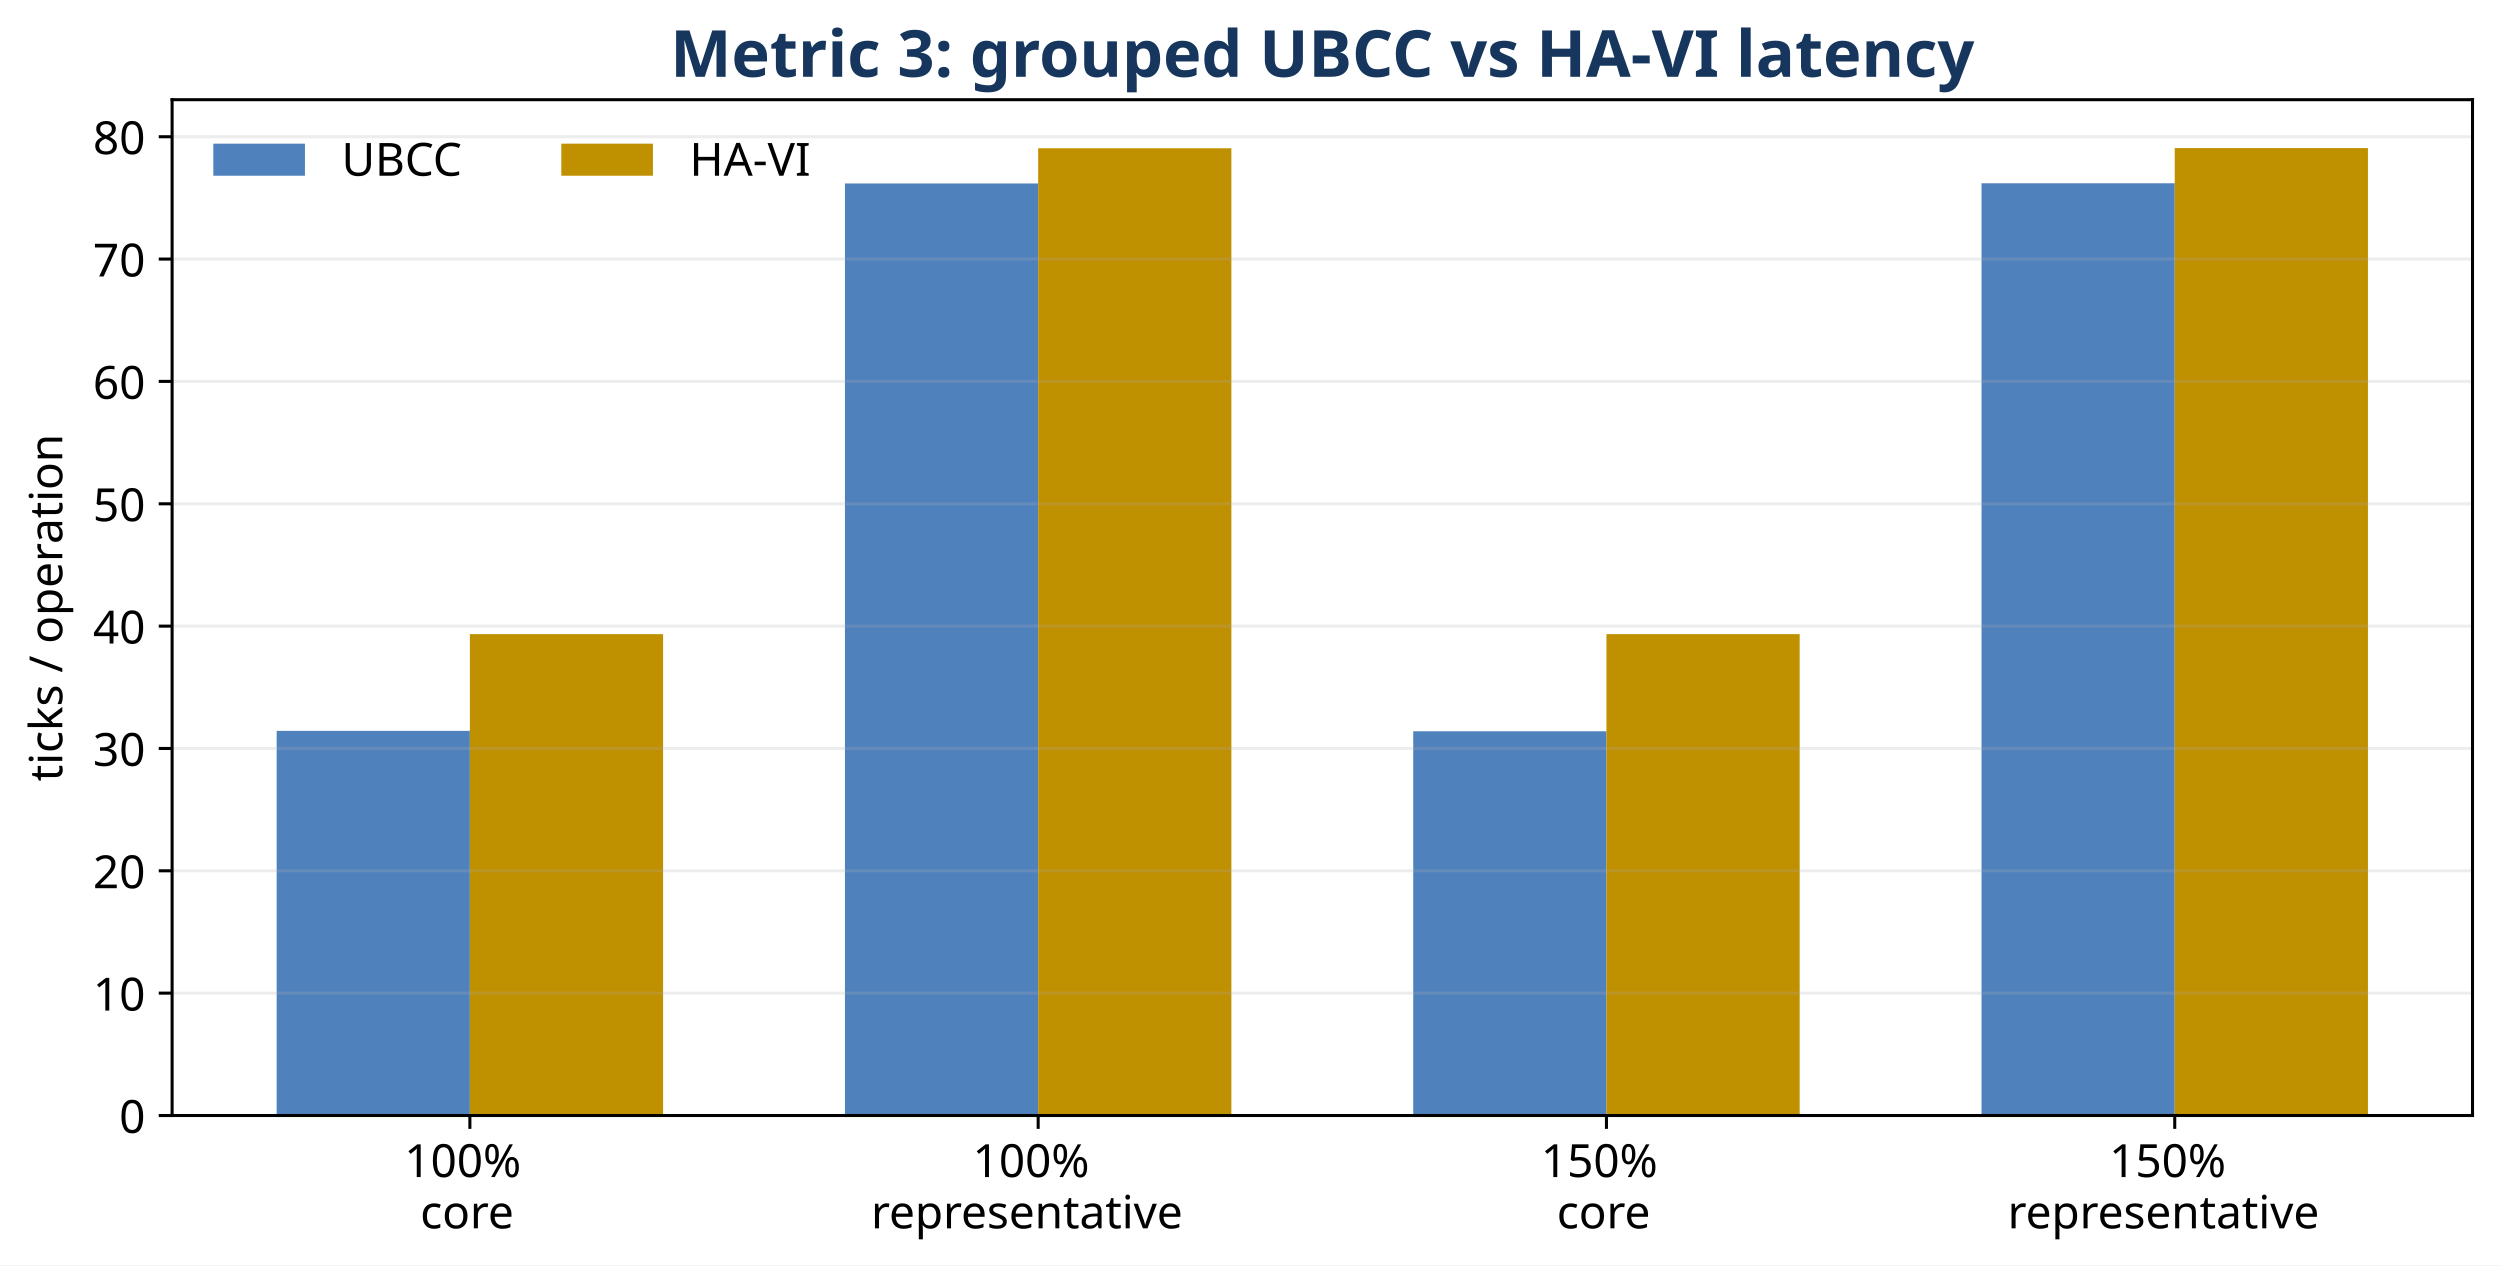
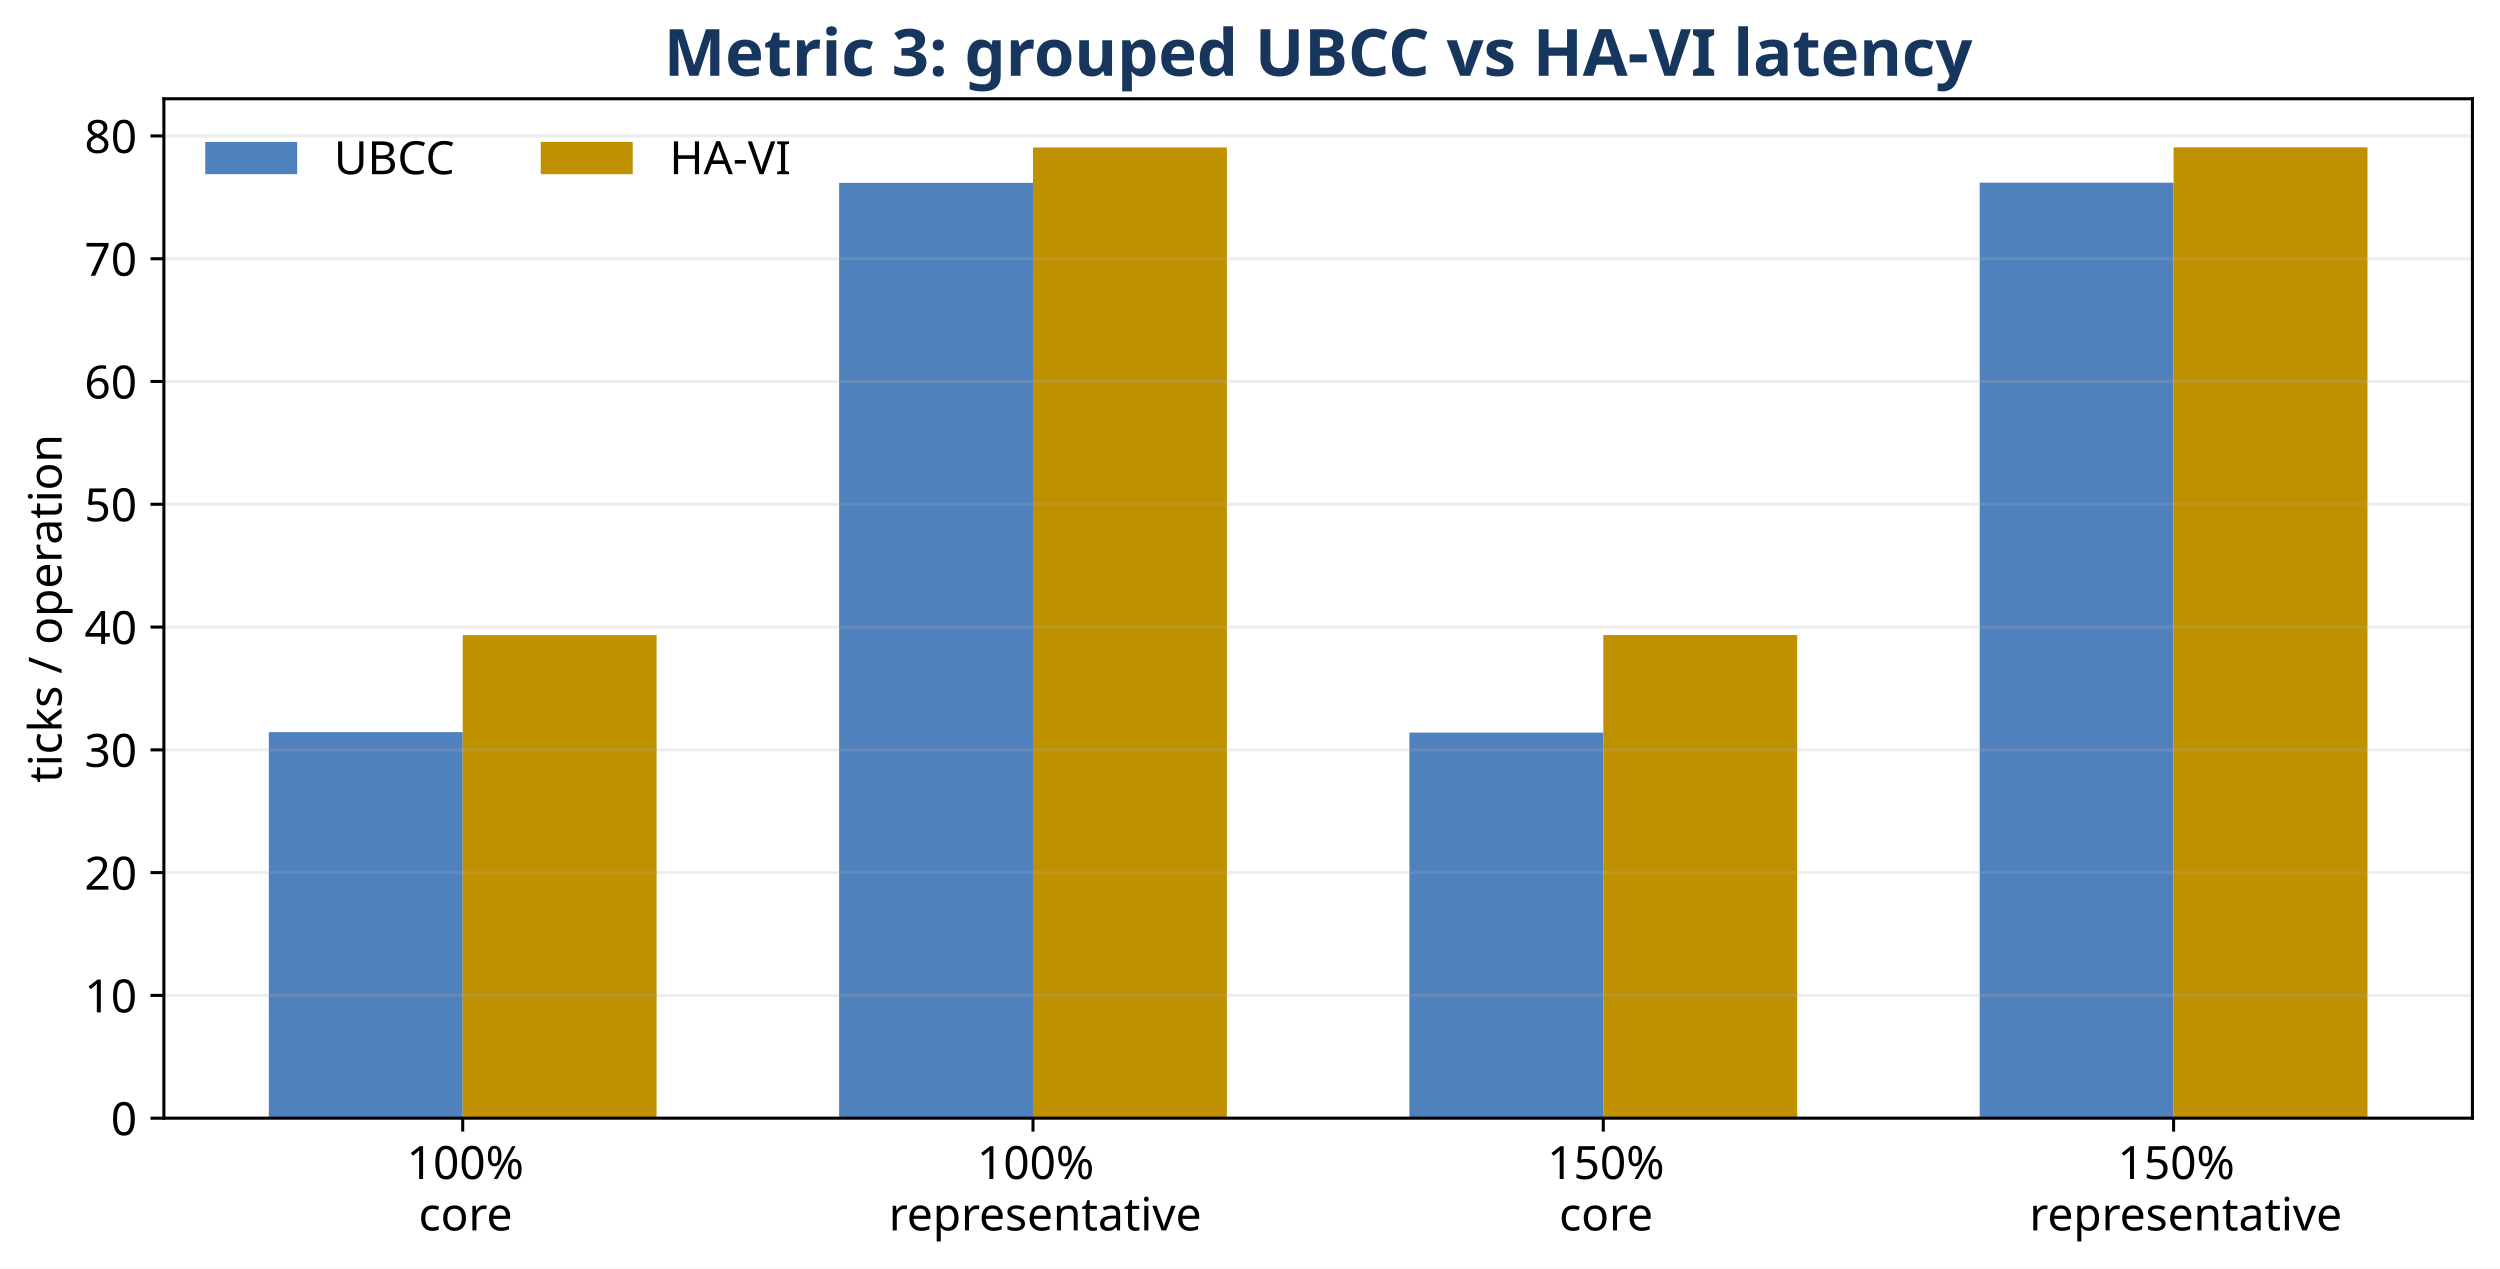
- <svg xmlns="http://www.w3.org/2000/svg" xmlns:xlink="http://www.w3.org/1999/xlink" width="654.924pt" height="331.48pt" viewBox="0 0 654.924 331.48" version="1.1">
+ <svg xmlns="http://www.w3.org/2000/svg" xmlns:xlink="http://www.w3.org/1999/xlink" width="652.621pt" height="331.162pt" viewBox="0 0 652.621 331.162" version="1.1">
  <defs>
    <style type="text/css">*{stroke-linejoin: round; stroke-linecap: butt}</style>
  </defs>
  <g id="figure_1">
    <g id="patch_1">
-       <path d="M 0 331.48 L 654.924 331.48 L 654.924 0 L 0 0 z " style="fill: #ffffff" />
+       <path d="M 0 331.162 L 652.621 331.162 L 652.621 0 L 0 0 z " style="fill: #ffffff" />
    </g>
    <g id="axes_1">
      <g id="patch_2">
-         <path d="M 45.084 292.229 L 647.724 292.229 L 647.724 26.117 L 45.084 26.117 z " style="fill: #ffffff" />
+         <path d="M 42.781 291.897 L 645.421 291.897 L 645.421 25.785 L 42.781 25.785 z " style="fill: #ffffff" />
      </g>
      <g id="patch_3">
-         <path d="M 72.476 292.229 L 123.093 292.229 L 123.093 191.461 L 72.476 191.461 z " clip-path="url(#pa296fd335e)" style="fill: #4f81bd" />
+         <path d="M 70.174 291.897 L 120.791 291.897 L 120.791 191.129 L 70.174 191.129 z " clip-path="url(#pf4c033b609)" style="fill: #4f81bd" />
      </g>
      <g id="patch_4">
-         <path d="M 221.35 292.229 L 271.967 292.229 L 271.967 48.07 L 221.35 48.07 z " clip-path="url(#pa296fd335e)" style="fill: #4f81bd" />
+         <path d="M 219.047 291.897 L 269.664 291.897 L 269.664 47.738 L 219.047 47.738 z " clip-path="url(#pf4c033b609)" style="fill: #4f81bd" />
      </g>
      <g id="patch_5">
-         <path d="M 370.224 292.229 L 420.841 292.229 L 420.841 191.568 L 370.224 191.568 z " clip-path="url(#pa296fd335e)" style="fill: #4f81bd" />
+         <path d="M 367.921 291.897 L 418.538 291.897 L 418.538 191.236 L 367.921 191.236 z " clip-path="url(#pf4c033b609)" style="fill: #4f81bd" />
      </g>
      <g id="patch_6">
-         <path d="M 519.097 292.229 L 569.714 292.229 L 569.714 48.015 L 519.097 48.015 z " clip-path="url(#pa296fd335e)" style="fill: #4f81bd" />
+         <path d="M 516.795 291.897 L 567.412 291.897 L 567.412 47.683 L 516.795 47.683 z " clip-path="url(#pf4c033b609)" style="fill: #4f81bd" />
      </g>
      <g id="patch_7">
-         <path d="M 123.093 292.229 L 173.71 292.229 L 173.71 166.127 L 123.093 166.127 z " clip-path="url(#pa296fd335e)" style="fill: #bf9000" />
+         <path d="M 120.791 291.897 L 171.408 291.897 L 171.408 165.795 L 120.791 165.795 z " clip-path="url(#pf4c033b609)" style="fill: #bf9000" />
      </g>
      <g id="patch_8">
-         <path d="M 271.967 292.229 L 322.584 292.229 L 322.584 38.833 L 271.967 38.833 z " clip-path="url(#pa296fd335e)" style="fill: #bf9000" />
+         <path d="M 269.664 291.897 L 320.281 291.897 L 320.281 38.501 L 269.664 38.501 z " clip-path="url(#pf4c033b609)" style="fill: #bf9000" />
      </g>
      <g id="patch_9">
-         <path d="M 420.841 292.229 L 471.458 292.229 L 471.458 166.121 L 420.841 166.121 z " clip-path="url(#pa296fd335e)" style="fill: #bf9000" />
+         <path d="M 418.538 291.897 L 469.155 291.897 L 469.155 165.789 L 418.538 165.789 z " clip-path="url(#pf4c033b609)" style="fill: #bf9000" />
      </g>
      <g id="patch_10">
-         <path d="M 569.714 292.229 L 620.331 292.229 L 620.331 38.789 L 569.714 38.789 z " clip-path="url(#pa296fd335e)" style="fill: #bf9000" />
+         <path d="M 567.412 291.897 L 618.029 291.897 L 618.029 38.457 L 567.412 38.457 z " clip-path="url(#pf4c033b609)" style="fill: #bf9000" />
      </g>
      <g id="matplotlib.axis_1">
        <g id="xtick_1">
          <g id="line2d_1">
            <defs>
              <path id="m8af672e390" d="M 0 0 L 0 3.5 " style="stroke: #000000; stroke-width: 0.8" />
            </defs>
            <g>
-               <use xlink:href="#m8af672e390" x="123.093" y="292.229" style="stroke: #000000; stroke-width: 0.8" />
+               <use xlink:href="#m8af672e390" x="120.791" y="291.897" style="stroke: #000000; stroke-width: 0.8" />
            </g>
          </g>
          <g id="text_1">
-             <text style="font: 12px 'Microsoft YaHei'" transform="translate(105.94 308.3475)">100%</text>
-             <text style="font: 12px 'Microsoft YaHei'" transform="translate(110.0997 321.7848)">core</text>
+             <text style="font: 12px 'Microsoft YaHei'" transform="translate(106.1772 307.7811)">100%</text>
+             <text style="font: 12px 'Microsoft YaHei'" transform="translate(109.2803 321.2016)">core</text>
          </g>
        </g>
        <g id="xtick_2">
          <g id="line2d_2">
            <g>
-               <use xlink:href="#m8af672e390" x="271.967" y="292.229" style="stroke: #000000; stroke-width: 0.8" />
+               <use xlink:href="#m8af672e390" x="269.664" y="291.897" style="stroke: #000000; stroke-width: 0.8" />
            </g>
          </g>
          <g id="text_2">
-             <text style="font: 12px 'Microsoft YaHei'" transform="translate(254.8136 308.3475)">100%</text>
-             <text style="font: 12px 'Microsoft YaHei'" transform="translate(228.1998 321.7848)">representative</text>
+             <text style="font: 12px 'Microsoft YaHei'" transform="translate(255.0507 307.7811)">100%</text>
+             <text style="font: 12px 'Microsoft YaHei'" transform="translate(232.0248 321.2016)">representative</text>
          </g>
        </g>
        <g id="xtick_3">
          <g id="line2d_3">
            <g>
-               <use xlink:href="#m8af672e390" x="420.841" y="292.229" style="stroke: #000000; stroke-width: 0.8" />
+               <use xlink:href="#m8af672e390" x="418.538" y="291.897" style="stroke: #000000; stroke-width: 0.8" />
            </g>
          </g>
          <g id="text_3">
-             <text style="font: 12px 'Microsoft YaHei'" transform="translate(403.6871 308.3475)">150%</text>
-             <text style="font: 12px 'Microsoft YaHei'" transform="translate(407.8468 321.7848)">core</text>
+             <text style="font: 12px 'Microsoft YaHei'" transform="translate(403.9243 307.7811)">150%</text>
+             <text style="font: 12px 'Microsoft YaHei'" transform="translate(407.0274 321.2016)">core</text>
          </g>
        </g>
        <g id="xtick_4">
          <g id="line2d_4">
            <g>
-               <use xlink:href="#m8af672e390" x="569.714" y="292.229" style="stroke: #000000; stroke-width: 0.8" />
+               <use xlink:href="#m8af672e390" x="567.412" y="291.897" style="stroke: #000000; stroke-width: 0.8" />
            </g>
          </g>
          <g id="text_4">
-             <text style="font: 12px 'Microsoft YaHei'" transform="translate(552.5606 308.3475)">150%</text>
-             <text style="font: 12px 'Microsoft YaHei'" transform="translate(525.9468 321.7848)">representative</text>
+             <text style="font: 12px 'Microsoft YaHei'" transform="translate(552.7978 307.7811)">150%</text>
+             <text style="font: 12px 'Microsoft YaHei'" transform="translate(529.7718 321.2016)">representative</text>
          </g>
        </g>
      </g>
      <g id="matplotlib.axis_2">
        <g id="ytick_1">
          <g id="line2d_5">
-             <path d="M 45.084 292.229 L 647.724 292.229 " clip-path="url(#pa296fd335e)" style="fill: none; stroke: #b0b0b0; stroke-opacity: 0.22; stroke-width: 0.8; stroke-linecap: square" />
+             <path d="M 42.781 291.897 L 645.421 291.897 " clip-path="url(#pf4c033b609)" style="fill: none; stroke: #b0b0b0; stroke-opacity: 0.22; stroke-width: 0.8; stroke-linecap: square" />
          </g>
          <g id="line2d_6">
            <defs>
              <path id="mcc2cfc7c0e" d="M 0 0 L -3.5 0 " style="stroke: #000000; stroke-width: 0.8" />
            </defs>
            <g>
-               <use xlink:href="#mcc2cfc7c0e" x="45.084" y="292.229" style="stroke: #000000; stroke-width: 0.8" />
+               <use xlink:href="#mcc2cfc7c0e" x="42.781" y="291.897" style="stroke: #000000; stroke-width: 0.8" />
            </g>
          </g>
          <g id="text_5">
-             <text style="font: 12px 'Microsoft YaHei'; text-anchor: end" x="38.084" y="296.788" transform="rotate(-0 38.08375 296.7884)">0</text>
+             <text style="font: 12px 'Microsoft YaHei'; text-anchor: end" x="35.781" y="296.339" transform="rotate(-0 35.78125 296.3392)">0</text>
          </g>
        </g>
        <g id="ytick_2">
          <g id="line2d_7">
-             <path d="M 45.084 260.178 L 647.724 260.178 " clip-path="url(#pa296fd335e)" style="fill: none; stroke: #b0b0b0; stroke-opacity: 0.22; stroke-width: 0.8; stroke-linecap: square" />
+             <path d="M 42.781 259.846 L 645.421 259.846 " clip-path="url(#pf4c033b609)" style="fill: none; stroke: #b0b0b0; stroke-opacity: 0.22; stroke-width: 0.8; stroke-linecap: square" />
          </g>
          <g id="line2d_8">
            <g>
-               <use xlink:href="#mcc2cfc7c0e" x="45.084" y="260.178" style="stroke: #000000; stroke-width: 0.8" />
+               <use xlink:href="#mcc2cfc7c0e" x="42.781" y="259.846" style="stroke: #000000; stroke-width: 0.8" />
            </g>
          </g>
          <g id="text_6">
-             <text style="font: 12px 'Microsoft YaHei'; text-anchor: end" x="38.084" y="264.737" transform="rotate(-0 38.08375 264.7371)">10</text>
+             <text style="font: 12px 'Microsoft YaHei'; text-anchor: end" x="35.781" y="264.288" transform="rotate(-0 35.78125 264.2878)">10</text>
          </g>
        </g>
        <g id="ytick_3">
          <g id="line2d_9">
-             <path d="M 45.084 228.127 L 647.724 228.127 " clip-path="url(#pa296fd335e)" style="fill: none; stroke: #b0b0b0; stroke-opacity: 0.22; stroke-width: 0.8; stroke-linecap: square" />
+             <path d="M 42.781 227.795 L 645.421 227.795 " clip-path="url(#pf4c033b609)" style="fill: none; stroke: #b0b0b0; stroke-opacity: 0.22; stroke-width: 0.8; stroke-linecap: square" />
          </g>
          <g id="line2d_10">
            <g>
-               <use xlink:href="#mcc2cfc7c0e" x="45.084" y="228.127" style="stroke: #000000; stroke-width: 0.8" />
+               <use xlink:href="#mcc2cfc7c0e" x="42.781" y="227.795" style="stroke: #000000; stroke-width: 0.8" />
            </g>
          </g>
          <g id="text_7">
-             <text style="font: 12px 'Microsoft YaHei'; text-anchor: end" x="38.084" y="232.686" transform="rotate(-0 38.08375 232.6857)">20</text>
+             <text style="font: 12px 'Microsoft YaHei'; text-anchor: end" x="35.781" y="232.237" transform="rotate(-0 35.78125 232.2365)">20</text>
          </g>
        </g>
        <g id="ytick_4">
          <g id="line2d_11">
-             <path d="M 45.084 196.075 L 647.724 196.075 " clip-path="url(#pa296fd335e)" style="fill: none; stroke: #b0b0b0; stroke-opacity: 0.22; stroke-width: 0.8; stroke-linecap: square" />
+             <path d="M 42.781 195.743 L 645.421 195.743 " clip-path="url(#pf4c033b609)" style="fill: none; stroke: #b0b0b0; stroke-opacity: 0.22; stroke-width: 0.8; stroke-linecap: square" />
          </g>
          <g id="line2d_12">
            <g>
-               <use xlink:href="#mcc2cfc7c0e" x="45.084" y="196.075" style="stroke: #000000; stroke-width: 0.8" />
+               <use xlink:href="#mcc2cfc7c0e" x="42.781" y="195.743" style="stroke: #000000; stroke-width: 0.8" />
            </g>
          </g>
          <g id="text_8">
-             <text style="font: 12px 'Microsoft YaHei'; text-anchor: end" x="38.084" y="200.634" transform="rotate(-0 38.08375 200.6344)">30</text>
+             <text style="font: 12px 'Microsoft YaHei'; text-anchor: end" x="35.781" y="200.185" transform="rotate(-0 35.78125 200.1852)">30</text>
          </g>
        </g>
        <g id="ytick_5">
          <g id="line2d_13">
-             <path d="M 45.084 164.024 L 647.724 164.024 " clip-path="url(#pa296fd335e)" style="fill: none; stroke: #b0b0b0; stroke-opacity: 0.22; stroke-width: 0.8; stroke-linecap: square" />
+             <path d="M 42.781 163.692 L 645.421 163.692 " clip-path="url(#pf4c033b609)" style="fill: none; stroke: #b0b0b0; stroke-opacity: 0.22; stroke-width: 0.8; stroke-linecap: square" />
          </g>
          <g id="line2d_14">
            <g>
-               <use xlink:href="#mcc2cfc7c0e" x="45.084" y="164.024" style="stroke: #000000; stroke-width: 0.8" />
+               <use xlink:href="#mcc2cfc7c0e" x="42.781" y="163.692" style="stroke: #000000; stroke-width: 0.8" />
            </g>
          </g>
          <g id="text_9">
-             <text style="font: 12px 'Microsoft YaHei'; text-anchor: end" x="38.084" y="168.583" transform="rotate(-0 38.08375 168.583)">40</text>
+             <text style="font: 12px 'Microsoft YaHei'; text-anchor: end" x="35.781" y="168.134" transform="rotate(-0 35.78125 168.1338)">40</text>
          </g>
        </g>
        <g id="ytick_6">
          <g id="line2d_15">
-             <path d="M 45.084 131.973 L 647.724 131.973 " clip-path="url(#pa296fd335e)" style="fill: none; stroke: #b0b0b0; stroke-opacity: 0.22; stroke-width: 0.8; stroke-linecap: square" />
+             <path d="M 42.781 131.641 L 645.421 131.641 " clip-path="url(#pf4c033b609)" style="fill: none; stroke: #b0b0b0; stroke-opacity: 0.22; stroke-width: 0.8; stroke-linecap: square" />
          </g>
          <g id="line2d_16">
            <g>
-               <use xlink:href="#mcc2cfc7c0e" x="45.084" y="131.973" style="stroke: #000000; stroke-width: 0.8" />
+               <use xlink:href="#mcc2cfc7c0e" x="42.781" y="131.641" style="stroke: #000000; stroke-width: 0.8" />
            </g>
          </g>
          <g id="text_10">
-             <text style="font: 12px 'Microsoft YaHei'; text-anchor: end" x="38.084" y="136.532" transform="rotate(-0 38.08375 136.5317)">50</text>
+             <text style="font: 12px 'Microsoft YaHei'; text-anchor: end" x="35.781" y="136.082" transform="rotate(-0 35.78125 136.0825)">50</text>
          </g>
        </g>
        <g id="ytick_7">
          <g id="line2d_17">
-             <path d="M 45.084 99.921 L 647.724 99.921 " clip-path="url(#pa296fd335e)" style="fill: none; stroke: #b0b0b0; stroke-opacity: 0.22; stroke-width: 0.8; stroke-linecap: square" />
+             <path d="M 42.781 99.589 L 645.421 99.589 " clip-path="url(#pf4c033b609)" style="fill: none; stroke: #b0b0b0; stroke-opacity: 0.22; stroke-width: 0.8; stroke-linecap: square" />
          </g>
          <g id="line2d_18">
            <g>
-               <use xlink:href="#mcc2cfc7c0e" x="45.084" y="99.921" style="stroke: #000000; stroke-width: 0.8" />
+               <use xlink:href="#mcc2cfc7c0e" x="42.781" y="99.589" style="stroke: #000000; stroke-width: 0.8" />
            </g>
          </g>
          <g id="text_11">
-             <text style="font: 12px 'Microsoft YaHei'; text-anchor: end" x="38.084" y="104.48" transform="rotate(-0 38.08375 104.4804)">60</text>
+             <text style="font: 12px 'Microsoft YaHei'; text-anchor: end" x="35.781" y="104.031" transform="rotate(-0 35.78125 104.0311)">60</text>
          </g>
        </g>
        <g id="ytick_8">
          <g id="line2d_19">
-             <path d="M 45.084 67.87 L 647.724 67.87 " clip-path="url(#pa296fd335e)" style="fill: none; stroke: #b0b0b0; stroke-opacity: 0.22; stroke-width: 0.8; stroke-linecap: square" />
+             <path d="M 42.781 67.538 L 645.421 67.538 " clip-path="url(#pf4c033b609)" style="fill: none; stroke: #b0b0b0; stroke-opacity: 0.22; stroke-width: 0.8; stroke-linecap: square" />
          </g>
          <g id="line2d_20">
            <g>
-               <use xlink:href="#mcc2cfc7c0e" x="45.084" y="67.87" style="stroke: #000000; stroke-width: 0.8" />
+               <use xlink:href="#mcc2cfc7c0e" x="42.781" y="67.538" style="stroke: #000000; stroke-width: 0.8" />
            </g>
          </g>
          <g id="text_12">
-             <text style="font: 12px 'Microsoft YaHei'; text-anchor: end" x="38.084" y="72.429" transform="rotate(-0 38.08375 72.42903)">70</text>
+             <text style="font: 12px 'Microsoft YaHei'; text-anchor: end" x="35.781" y="71.98" transform="rotate(-0 35.78125 71.97981)">70</text>
          </g>
        </g>
        <g id="ytick_9">
          <g id="line2d_21">
-             <path d="M 45.084 35.819 L 647.724 35.819 " clip-path="url(#pa296fd335e)" style="fill: none; stroke: #b0b0b0; stroke-opacity: 0.22; stroke-width: 0.8; stroke-linecap: square" />
+             <path d="M 42.781 35.487 L 645.421 35.487 " clip-path="url(#pf4c033b609)" style="fill: none; stroke: #b0b0b0; stroke-opacity: 0.22; stroke-width: 0.8; stroke-linecap: square" />
          </g>
          <g id="line2d_22">
            <g>
-               <use xlink:href="#mcc2cfc7c0e" x="45.084" y="35.819" style="stroke: #000000; stroke-width: 0.8" />
+               <use xlink:href="#mcc2cfc7c0e" x="42.781" y="35.487" style="stroke: #000000; stroke-width: 0.8" />
            </g>
          </g>
          <g id="text_13">
-             <text style="font: 12px 'Microsoft YaHei'; text-anchor: end" x="38.084" y="40.378" transform="rotate(-0 38.08375 40.37769)">80</text>
+             <text style="font: 12px 'Microsoft YaHei'; text-anchor: end" x="35.781" y="39.928" transform="rotate(-0 35.78125 39.92847)">80</text>
          </g>
        </g>
        <g id="text_14">
-           <text style="font: 12px 'Microsoft YaHei'; text-anchor: middle" x="16.318" y="159.173" transform="rotate(-90 16.31812 159.1733)">ticks / operation</text>
+           <text style="font: 12px 'Microsoft YaHei'; text-anchor: middle" x="16.084" y="158.841" transform="rotate(-90 16.08375 158.8413)">ticks / operation</text>
        </g>
      </g>
      <g id="patch_11">
-         <path d="M 45.084 292.229 L 45.084 26.117 " style="fill: none; stroke: #000000; stroke-width: 0.8; stroke-linejoin: miter; stroke-linecap: square" />
+         <path d="M 42.781 291.897 L 42.781 25.785 " style="fill: none; stroke: #000000; stroke-width: 0.8; stroke-linejoin: miter; stroke-linecap: square" />
      </g>
      <g id="patch_12">
-         <path d="M 647.724 292.229 L 647.724 26.117 " style="fill: none; stroke: #000000; stroke-width: 0.8; stroke-linejoin: miter; stroke-linecap: square" />
+         <path d="M 645.421 291.897 L 645.421 25.785 " style="fill: none; stroke: #000000; stroke-width: 0.8; stroke-linejoin: miter; stroke-linecap: square" />
      </g>
      <g id="patch_13">
-         <path d="M 45.084 292.229 L 647.724 292.229 " style="fill: none; stroke: #000000; stroke-width: 0.8; stroke-linejoin: miter; stroke-linecap: square" />
+         <path d="M 42.781 291.897 L 645.421 291.897 " style="fill: none; stroke: #000000; stroke-width: 0.8; stroke-linejoin: miter; stroke-linecap: square" />
      </g>
      <g id="patch_14">
-         <path d="M 45.084 26.117 L 647.724 26.117 " style="fill: none; stroke: #000000; stroke-width: 0.8; stroke-linejoin: miter; stroke-linecap: square" />
+         <path d="M 42.781 25.785 L 645.421 25.785 " style="fill: none; stroke: #000000; stroke-width: 0.8; stroke-linejoin: miter; stroke-linecap: square" />
      </g>
      <g id="text_15">
-         <text style="fill: #17365d; font: 700 17px 'Microsoft YaHei'; text-anchor: middle" x="346.404" y="20.117" transform="rotate(-0 346.4038 20.11734)">Metric 3: grouped UBCC vs HA-VI latency</text>
+         <text style="fill: #17365d; font: 700 17px 'Microsoft YaHei'; text-anchor: middle" x="344.101" y="19.785" transform="rotate(-0 344.1012 19.78531)">Metric 3: grouped UBCC vs HA-VI latency</text>
      </g>
      <g id="legend_1">
        <g id="patch_15">
-           <path d="M 55.884 46.035 L 79.884 46.035 L 79.884 37.635 L 55.884 37.635 z " style="fill: #4f81bd" />
+           <path d="M 53.581 45.469 L 77.581 45.469 L 77.581 37.069 L 53.581 37.069 z " style="fill: #4f81bd" />
        </g>
        <g id="text_16">
-           <text style="font: 12px 'Microsoft YaHei'; text-anchor: start" x="89.484" y="46.035" transform="rotate(-0 89.48375 46.03547)">UBCC</text>
+           <text style="font: 12px 'Microsoft YaHei'; text-anchor: start" x="87.181" y="45.469" transform="rotate(-0 87.18125 45.46906)">UBCC</text>
        </g>
        <g id="patch_16">
-           <path d="M 147.048 46.035 L 171.048 46.035 L 171.048 37.635 L 147.048 37.635 z " style="fill: #bf9000" />
+           <path d="M 141.166 45.469 L 165.166 45.469 L 165.166 37.069 L 141.166 37.069 z " style="fill: #bf9000" />
        </g>
        <g id="text_17">
-           <text style="font: 12px 'Microsoft YaHei'; text-anchor: start" x="180.648" y="46.035" transform="rotate(-0 180.6481 46.03547)">HA-VI</text>
+           <text style="font: 12px 'Microsoft YaHei'; text-anchor: start" x="174.766" y="45.469" transform="rotate(-0 174.7663 45.46906)">HA-VI</text>
        </g>
      </g>
    </g>
  </g>
  <defs>
-     <clipPath id="pa296fd335e">
-       <rect x="45.084" y="26.117" width="602.64" height="266.112" />
+     <clipPath id="pf4c033b609">
+       <rect x="42.781" y="25.785" width="602.64" height="266.112" />
    </clipPath>
  </defs>
</svg>
